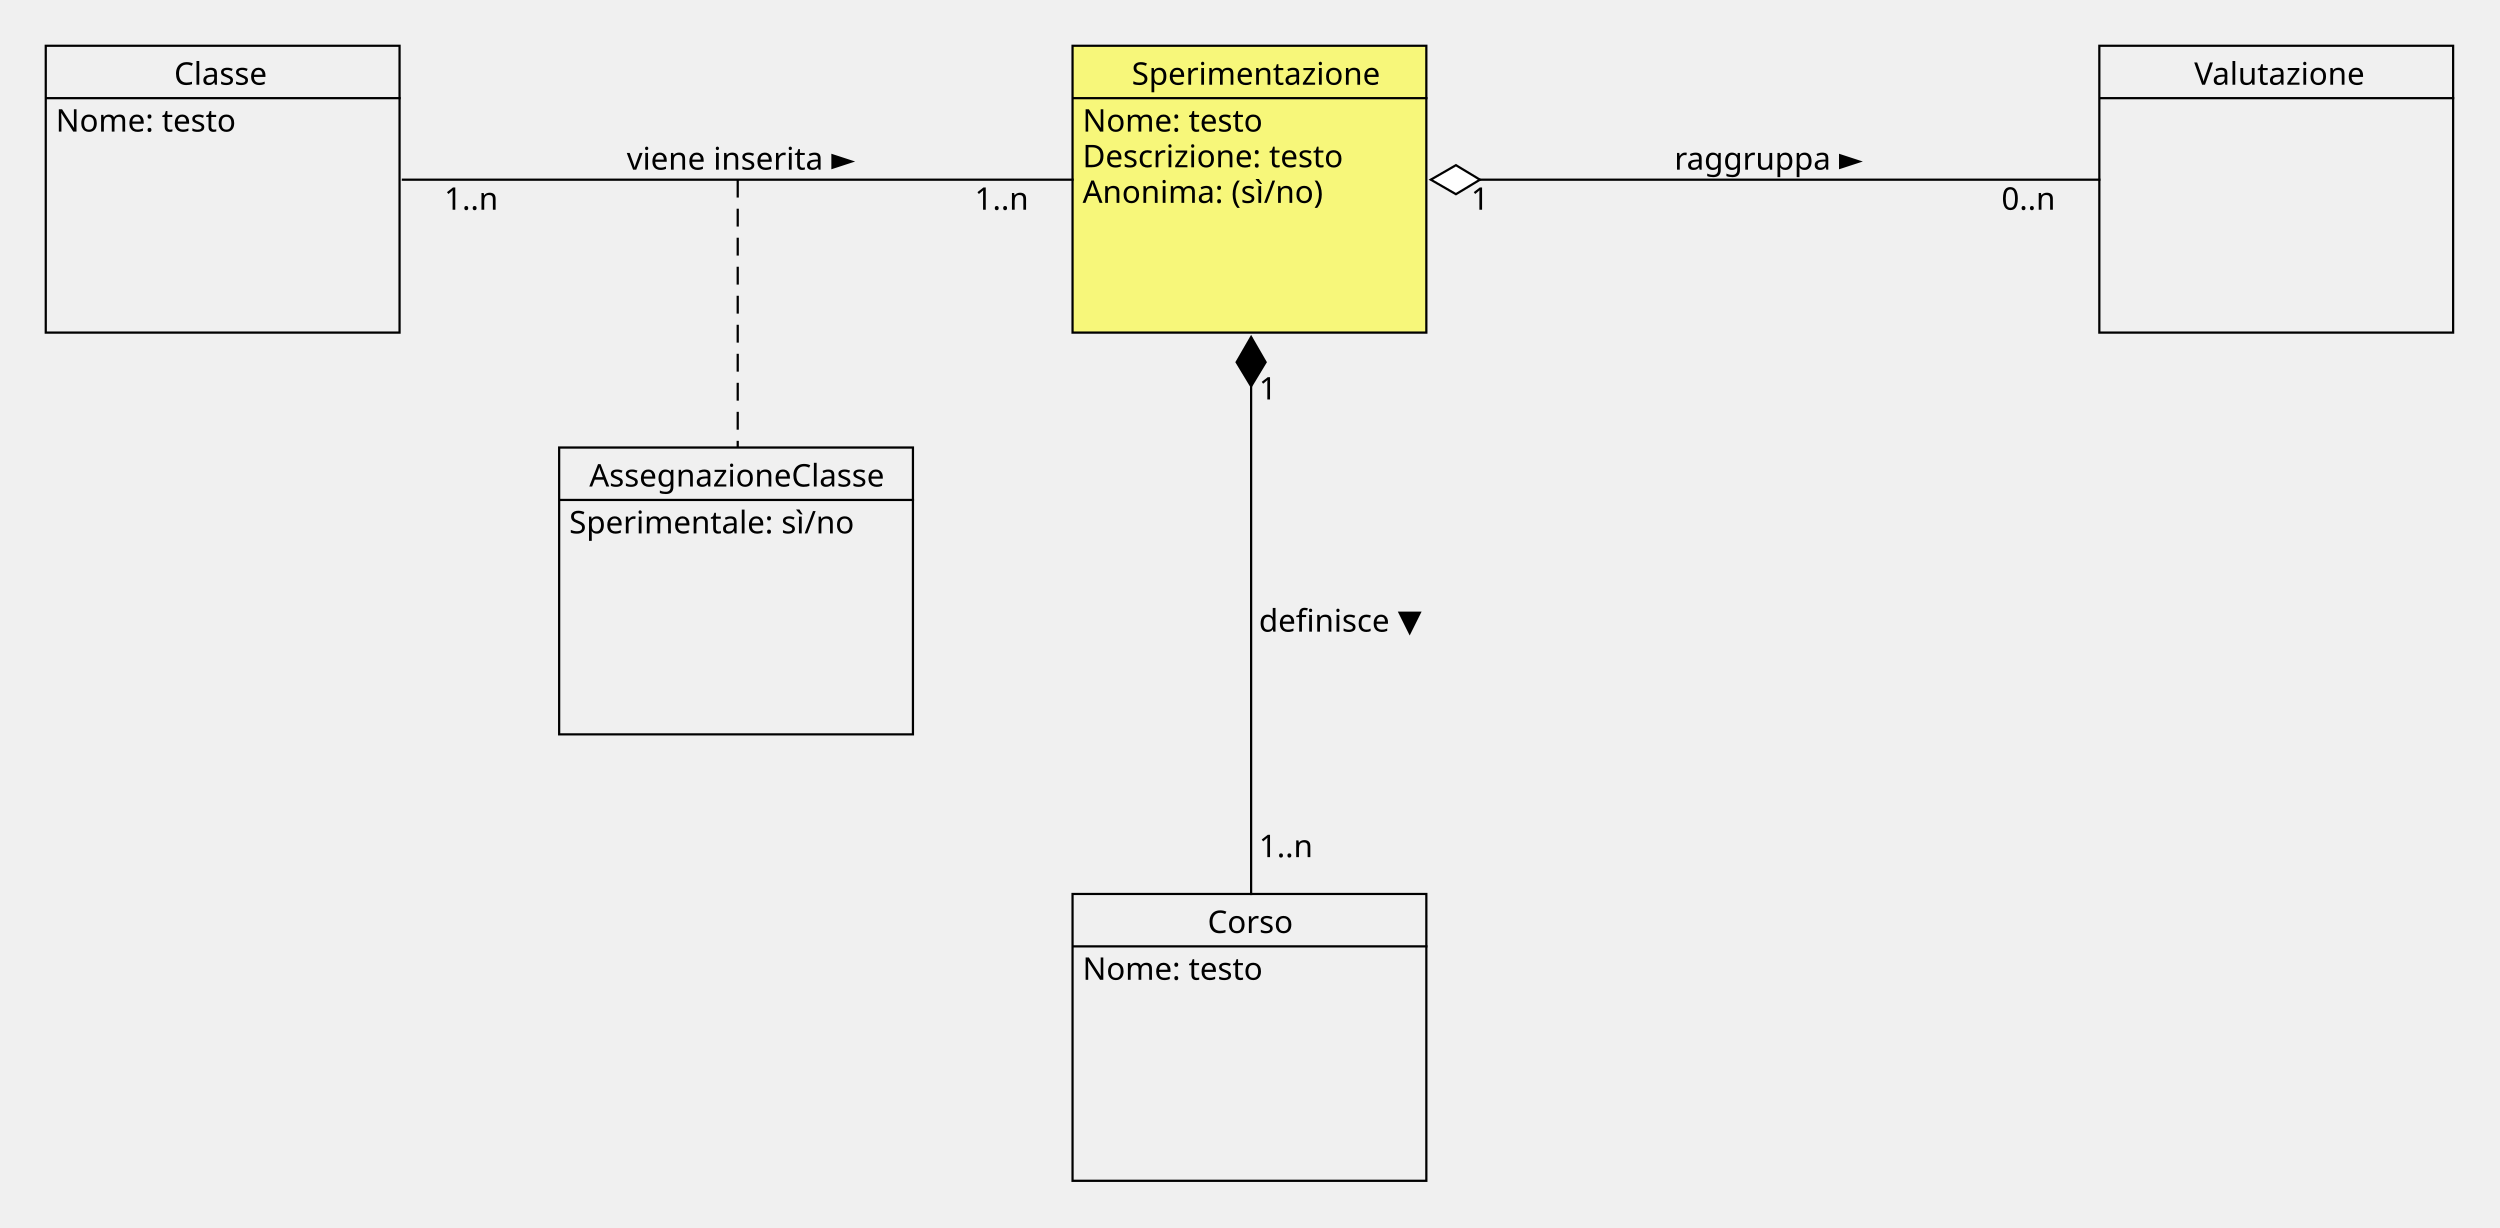
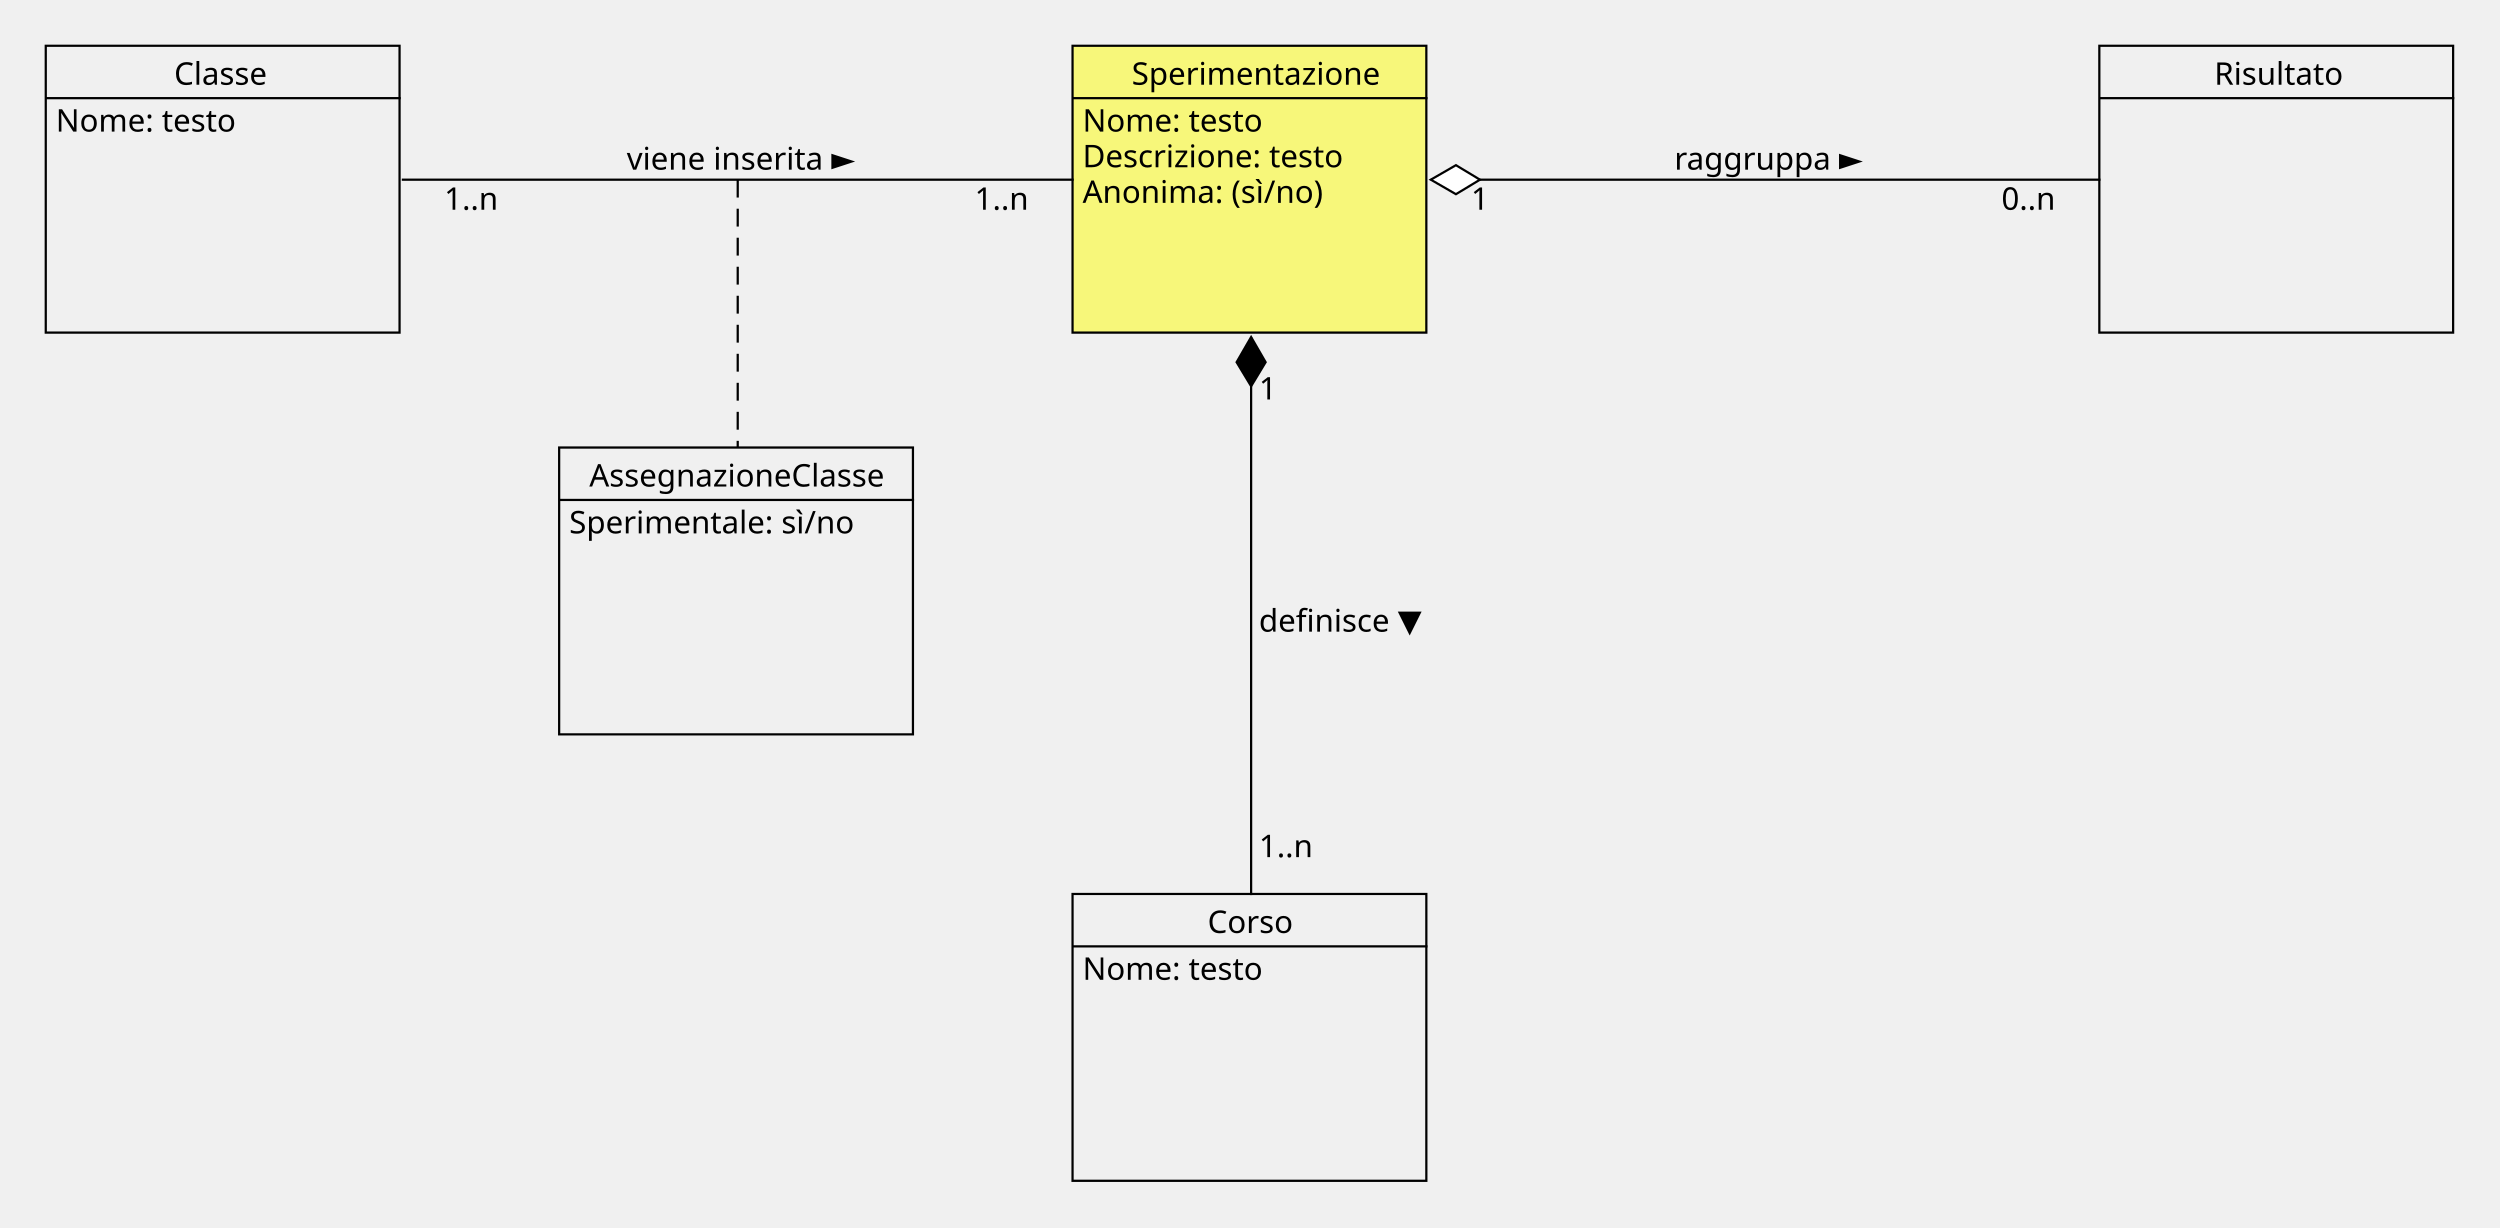
<svg xmlns="http://www.w3.org/2000/svg" fill-opacity="1" color-rendering="auto" color-interpolation="auto" text-rendering="auto" stroke="black" stroke-linecap="square" width="1120" stroke-miterlimit="10" shape-rendering="auto" stroke-opacity="1" fill="black" stroke-dasharray="none" font-weight="normal" stroke-width="1" viewBox="3200 730 1120 550" height="550" font-family="'Dialog'" font-style="normal" stroke-linejoin="miter" font-size="12px" stroke-dashoffset="0" image-rendering="auto">
  <defs id="genericDefs" />
  <g>
    <defs id="defs1">
      <clipPath clipPathUnits="userSpaceOnUse" id="clipPath1">
        <path d="M0 0 L2147483647 0 L2147483647 2147483647 L0 2147483647 L0 0 Z" />
      </clipPath>
      <clipPath clipPathUnits="userSpaceOnUse" id="clipPath2">
        <path d="M0 0 L0 130 L160 130 L160 0 Z" />
      </clipPath>
      <clipPath clipPathUnits="userSpaceOnUse" id="clipPath3">
        <path d="M0 0 L0 150 L30 150 L30 0 Z" />
      </clipPath>
      <clipPath clipPathUnits="userSpaceOnUse" id="clipPath4">
        <path d="M0 0 L0 50 L330 50 L330 0 Z" />
      </clipPath>
      <clipPath clipPathUnits="userSpaceOnUse" id="clipPath5">
        <path d="M0 0 L0 280 L100 280 L100 0 Z" />
      </clipPath>
    </defs>
    <g fill="rgb(255,255,255)" fill-opacity="0" transform="translate(3450,930)" stroke-opacity="0" stroke="rgb(255,255,255)">
      <rect x="0.5" width="158.5" height="128.5" y="0.5" clip-path="url(#clipPath2)" stroke="none" />
    </g>
    <g transform="translate(3450,930)">
      <rect fill="none" x="0.5" width="158.5" height="128.5" y="0.5" clip-path="url(#clipPath2)" />
      <text x="14" font-size="14px" y="17.975" clip-path="url(#clipPath2)" font-family="sans-serif" stroke="none" xml:space="preserve">AssegnazioneClasse</text>
      <path fill="none" d="M1 23.975 L159 23.975" clip-path="url(#clipPath2)" />
      <text x="5" font-size="14px" y="38.95" clip-path="url(#clipPath2)" font-family="sans-serif" stroke="none" xml:space="preserve">Sperimentale: sì/no</text>
    </g>
    <g fill="rgb(255,255,255)" fill-opacity="0" transform="translate(3220,750)" stroke-opacity="0" stroke="rgb(255,255,255)">
      <rect x="0.5" width="158.5" height="128.5" y="0.5" clip-path="url(#clipPath2)" stroke="none" />
    </g>
    <g transform="translate(3220,750)">
      <rect fill="none" x="0.5" width="158.5" height="128.5" y="0.5" clip-path="url(#clipPath2)" />
      <text x="58" font-size="14px" y="17.975" clip-path="url(#clipPath2)" font-family="sans-serif" stroke="none" xml:space="preserve">Classe</text>
      <path fill="none" d="M1 23.975 L159 23.975" clip-path="url(#clipPath2)" />
      <text x="5" font-size="14px" y="38.95" clip-path="url(#clipPath2)" font-family="sans-serif" stroke="none" xml:space="preserve">Nome: testo</text>
    </g>
    <g fill="rgb(255,255,255)" fill-opacity="0" transform="translate(4140,750)" stroke-opacity="0" stroke="rgb(255,255,255)">
      <rect x="0.5" width="158.5" height="128.5" y="0.5" clip-path="url(#clipPath2)" stroke="none" />
    </g>
    <g transform="translate(4140,750)">
      <rect fill="none" x="0.5" width="158.5" height="128.5" y="0.5" clip-path="url(#clipPath2)" />
-       <text x="43" font-size="14px" y="17.975" clip-path="url(#clipPath2)" font-family="sans-serif" stroke="none" xml:space="preserve">Valutazione</text>
+       <text x="52" font-size="14px" y="17.975" clip-path="url(#clipPath2)" font-family="sans-serif" stroke="none" xml:space="preserve">Risultato</text>
      <path fill="none" d="M1 23.975 L159 23.975" clip-path="url(#clipPath2)" />
    </g>
    <g fill="rgb(255,255,255)" fill-opacity="0" transform="translate(3680,1130)" stroke-opacity="0" stroke="rgb(255,255,255)">
      <rect x="0.5" width="158.5" height="128.5" y="0.5" clip-path="url(#clipPath2)" stroke="none" />
    </g>
    <g transform="translate(3680,1130)">
      <rect fill="none" x="0.5" width="158.5" height="128.5" y="0.5" clip-path="url(#clipPath2)" />
      <text x="61" font-size="14px" y="17.975" clip-path="url(#clipPath2)" font-family="sans-serif" stroke="none" xml:space="preserve">Corso</text>
      <path fill="none" d="M1 23.975 L159 23.975" clip-path="url(#clipPath2)" />
      <text x="5" font-size="14px" y="38.95" clip-path="url(#clipPath2)" font-family="sans-serif" stroke="none" xml:space="preserve">Nome: testo</text>
    </g>
    <g fill="rgb(255,255,0)" fill-opacity="0.49" transform="translate(3680,750)" stroke-opacity="0.49" stroke="rgb(255,255,0)">
      <rect x="0.5" width="158.5" height="128.5" y="0.5" clip-path="url(#clipPath2)" stroke="none" />
    </g>
    <g transform="translate(3680,750)">
      <rect fill="none" x="0.5" width="158.5" height="128.5" y="0.5" clip-path="url(#clipPath2)" />
      <text x="27" font-size="14px" y="17.975" clip-path="url(#clipPath2)" font-family="sans-serif" stroke="none" xml:space="preserve">Sperimentazione</text>
      <path fill="none" d="M1 23.975 L159 23.975" clip-path="url(#clipPath2)" />
      <text x="5" font-size="14px" y="38.95" clip-path="url(#clipPath2)" font-family="sans-serif" stroke="none" xml:space="preserve">Nome: testo</text>
      <text x="5" font-size="14px" y="54.925" clip-path="url(#clipPath2)" font-family="sans-serif" stroke="none" xml:space="preserve">Descrizione: testo</text>
      <text x="5" font-size="14px" y="70.9" clip-path="url(#clipPath2)" font-family="sans-serif" stroke="none" xml:space="preserve">Anonima: (sì/no)</text>
    </g>
    <g stroke-dasharray="8,5" stroke-miterlimit="5" transform="translate(3520,800)" stroke-linecap="butt">
      <path fill="none" d="M10.5 10.5 L10.5 130.5" clip-path="url(#clipPath3)" />
    </g>
    <g transform="translate(3370,790)">
      <path fill="none" d="M310.5 20.5 L10.5 20.5" clip-path="url(#clipPath4)" />
      <text x="110.781" font-size="14px" y="16" clip-path="url(#clipPath4)" font-family="sans-serif" stroke="none" xml:space="preserve">viene inserita ►</text>
      <text x="266.648" font-size="14px" y="33.975" clip-path="url(#clipPath4)" font-family="sans-serif" stroke="none" xml:space="preserve">1..n</text>
      <text x="29" font-size="14px" y="33.975" clip-path="url(#clipPath4)" font-family="sans-serif" stroke="none" xml:space="preserve">1..n</text>
    </g>
    <g transform="translate(3830,790)">
      <path fill="none" d="M11.5 20.5 L310.5 20.5" clip-path="url(#clipPath4)" />
      <path fill="white" d="M22.258 27 L11 20.5 L22.258 14 L33.017 20.5 Z" clip-path="url(#clipPath4)" stroke="none" />
      <path fill="none" d="M22.258 27 L11 20.5 L22.258 14 L33.017 20.5 Z" clip-path="url(#clipPath4)" />
      <text x="120.112" font-size="14px" y="16" clip-path="url(#clipPath4)" font-family="sans-serif" stroke="none" xml:space="preserve">raggruppa ►</text>
      <text x="29" font-size="14px" y="33.975" clip-path="url(#clipPath4)" font-family="sans-serif" stroke="none" xml:space="preserve">1</text>
      <text x="266.648" font-size="14px" y="33.975" clip-path="url(#clipPath4)" font-family="sans-serif" stroke="none" xml:space="preserve">0..n</text>
    </g>
    <g transform="translate(3750,870)">
      <path fill="none" d="M10.5 260.5 L10.5 11.5" clip-path="url(#clipPath5)" />
      <path d="M17 22.258 L10.5 11 L4 22.258 L10.5 33.017 Z" clip-path="url(#clipPath5)" stroke="none" />
      <path fill="none" d="M17 22.258 L10.5 11 L4 22.258 L10.5 33.017 Z" clip-path="url(#clipPath5)" />
      <text x="14" font-size="14px" y="142.988" clip-path="url(#clipPath5)" font-family="sans-serif" stroke="none" xml:space="preserve">definisce ▼</text>
      <text x="14" font-size="14px" y="244" clip-path="url(#clipPath5)" font-family="sans-serif" stroke="none" xml:space="preserve">1..n</text>
      <text x="14" font-size="14px" y="38.975" clip-path="url(#clipPath5)" font-family="sans-serif" stroke="none" xml:space="preserve">1</text>
    </g>
  </g>
</svg>
